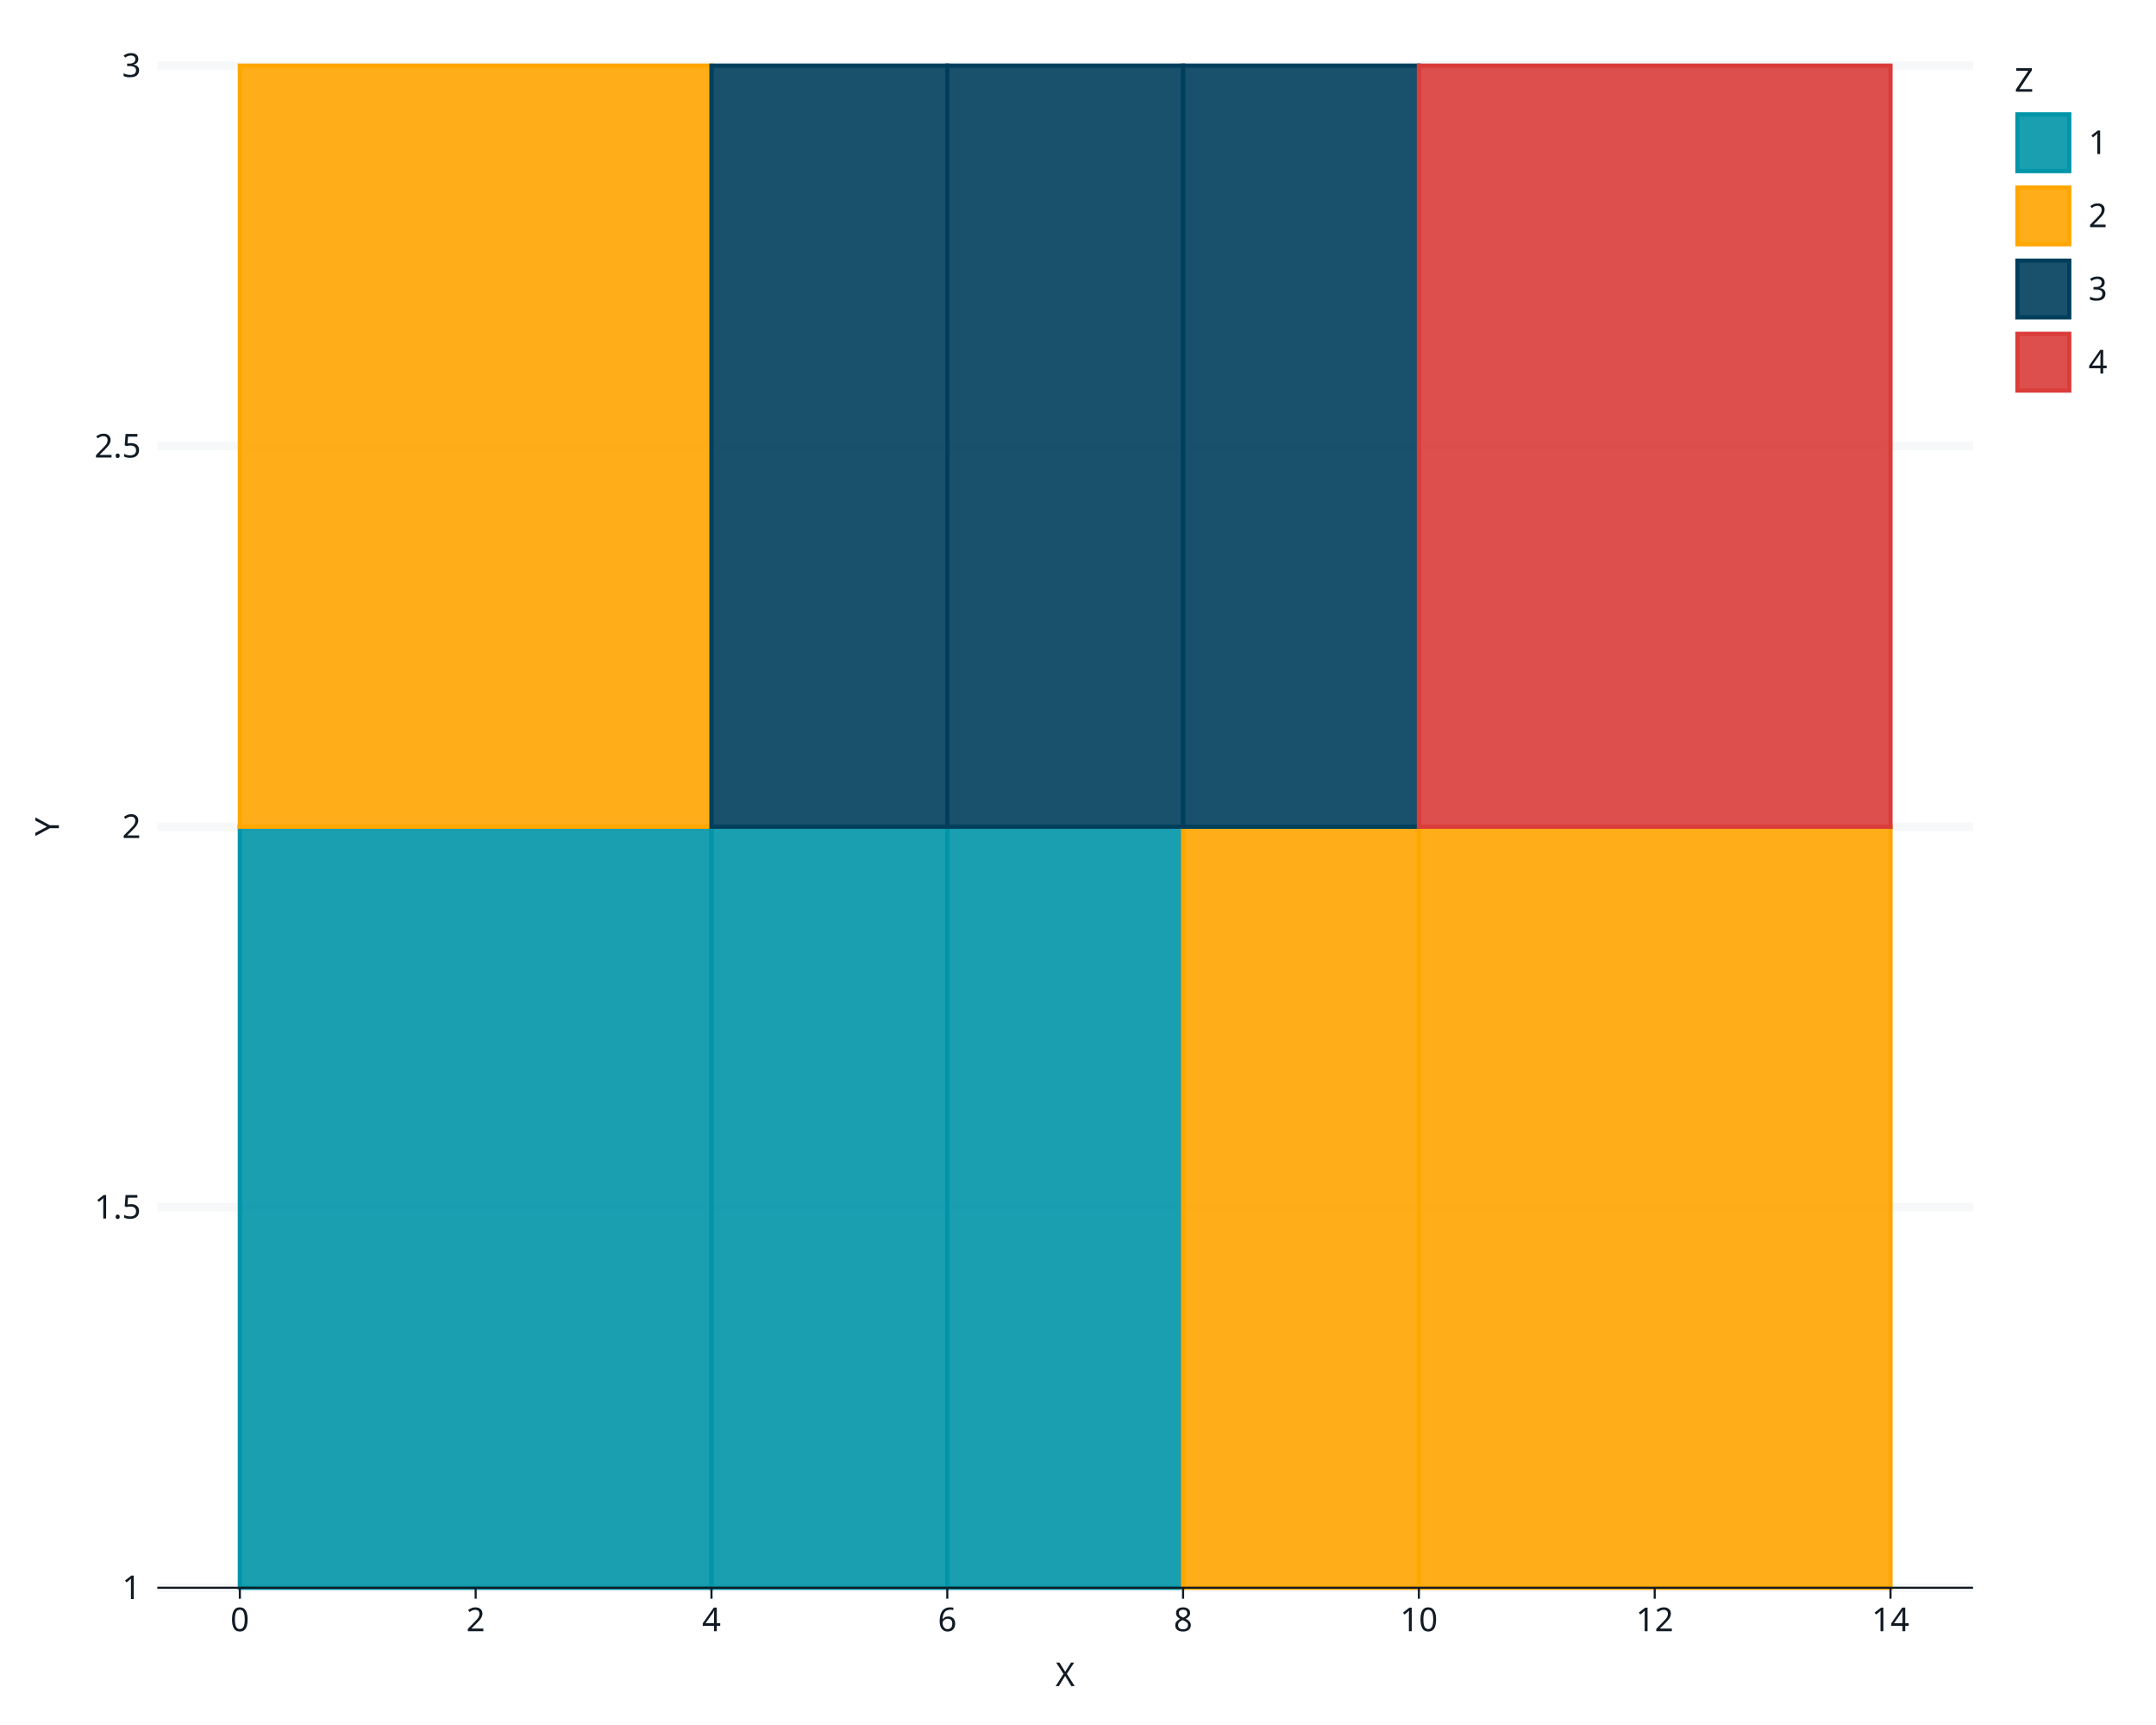
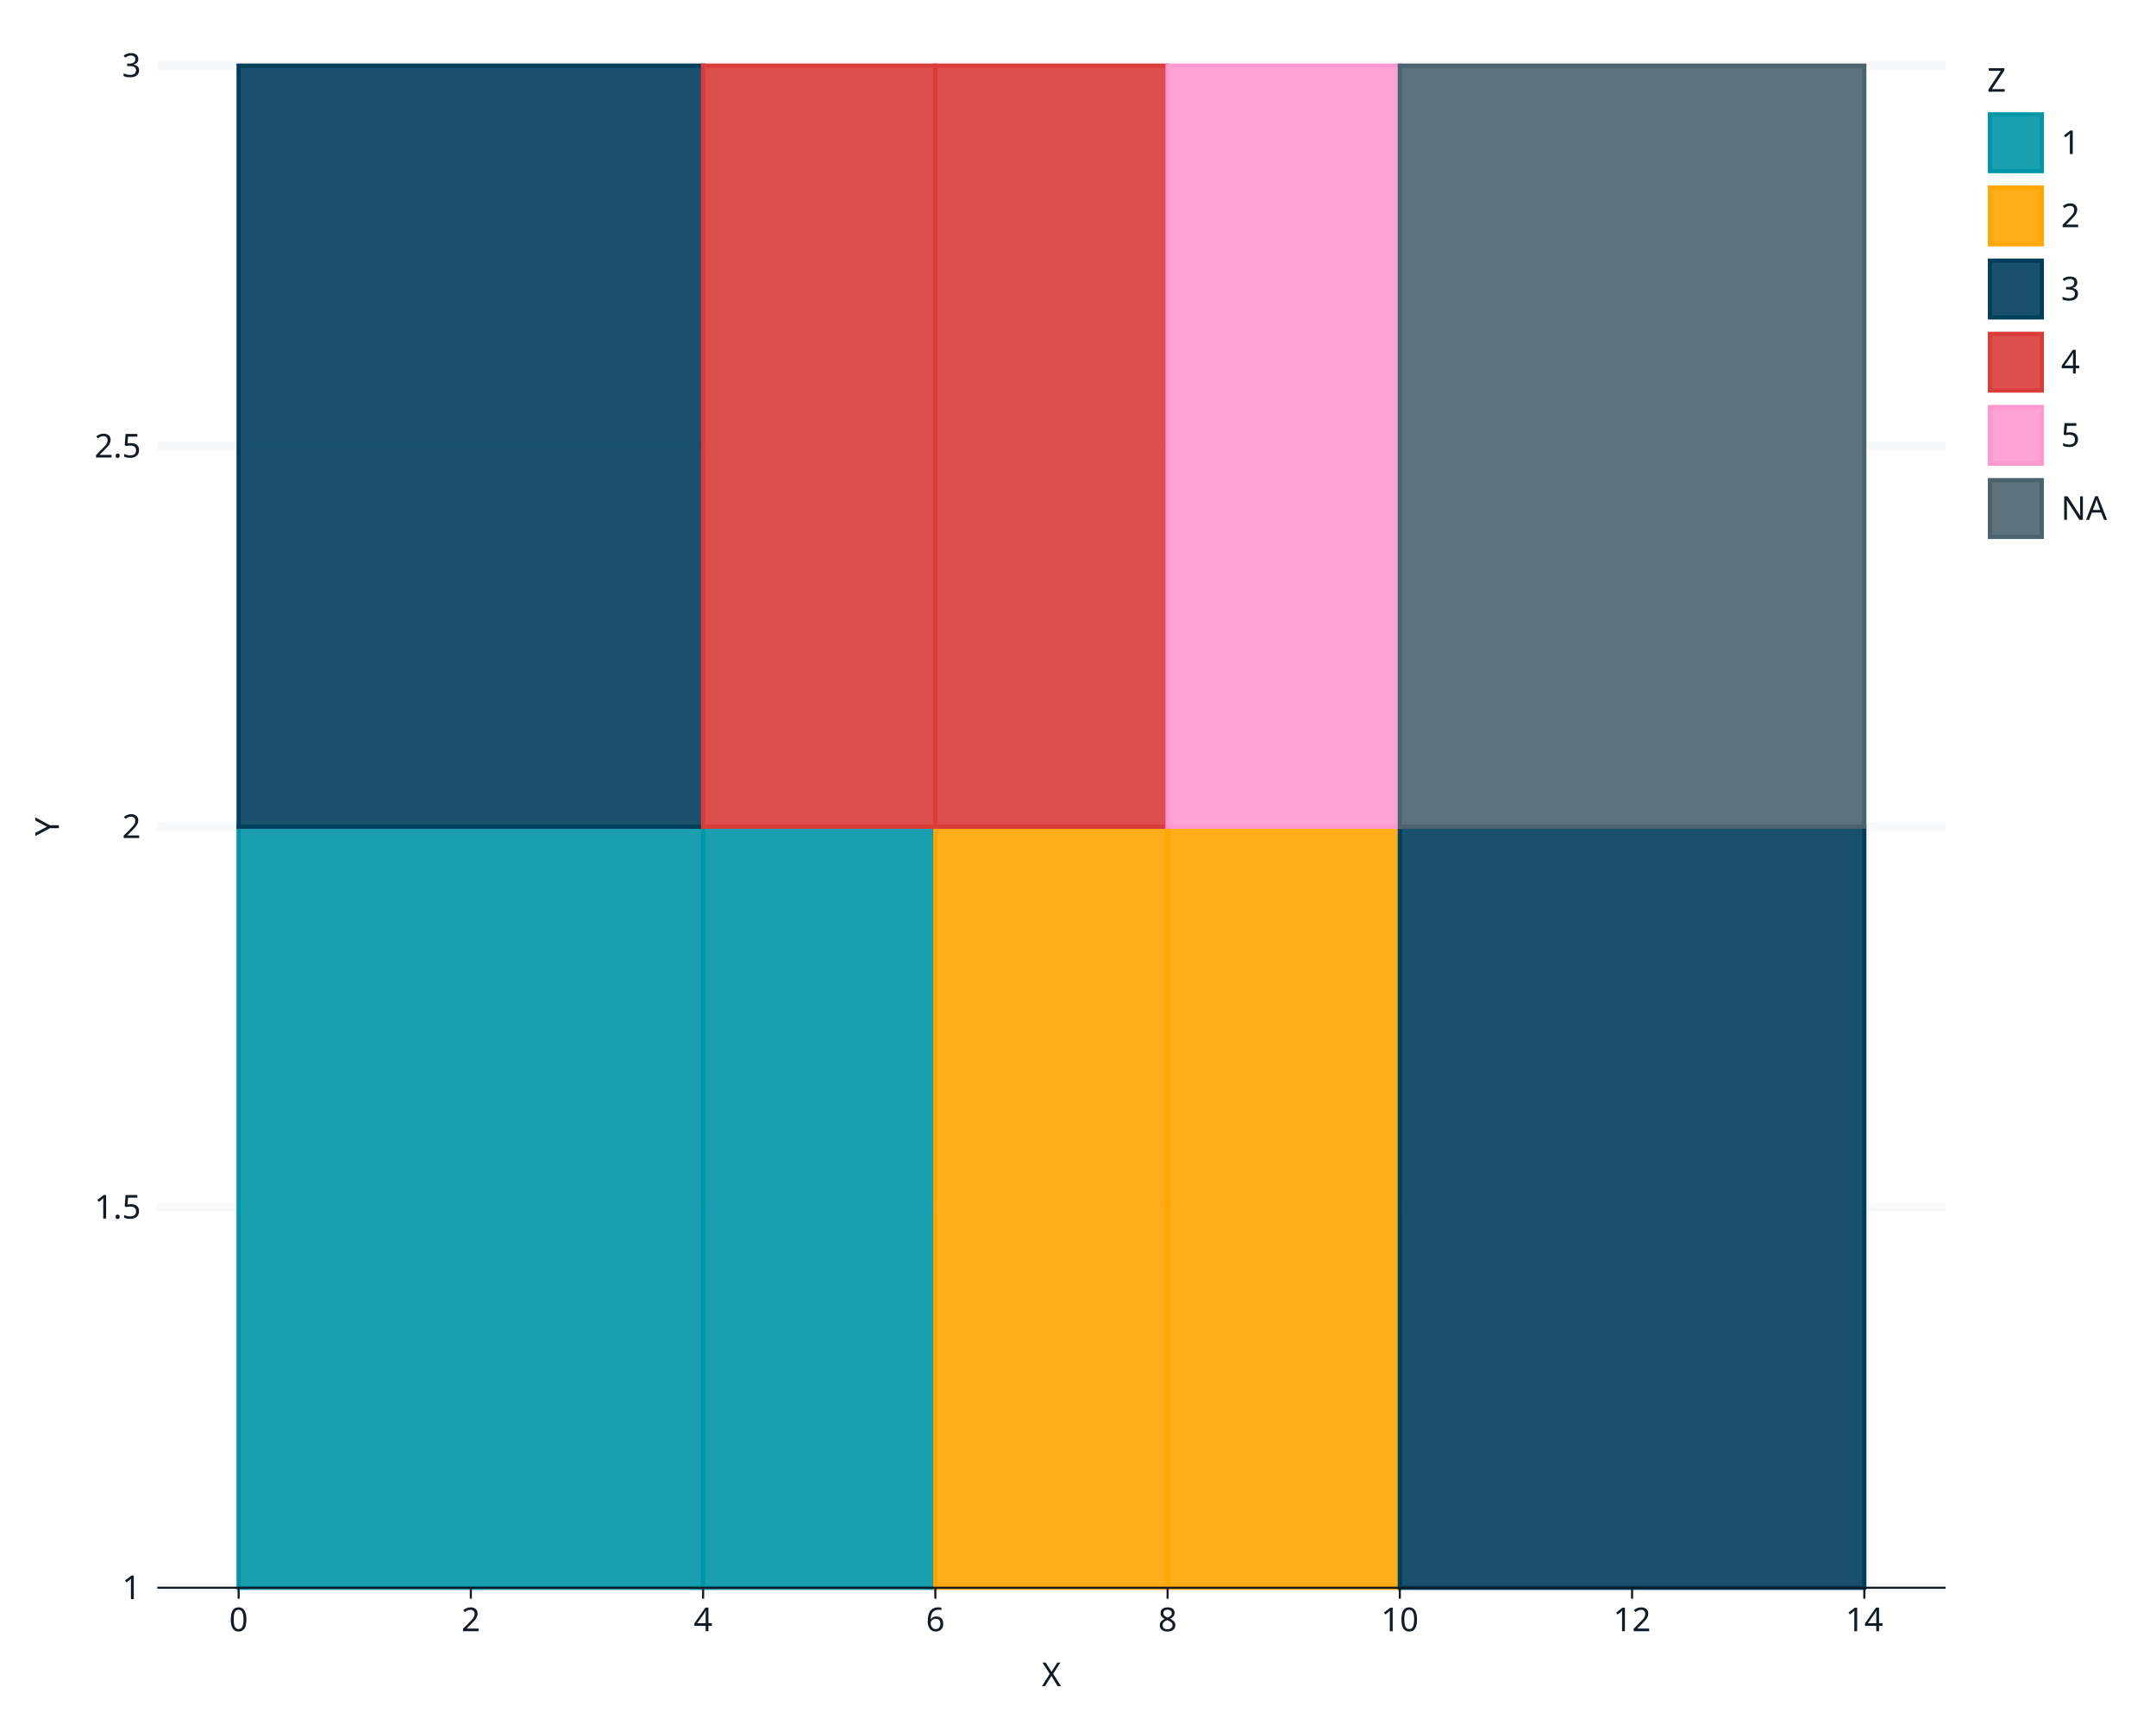
<svg xmlns="http://www.w3.org/2000/svg" class="svglite" data-engine-version="2.0" width="720.00pt" height="576.00pt" viewBox="0 0 720.00 576.00">
  <defs>
    <style type="text/css">
    .svglite line, .svglite polyline, .svglite polygon, .svglite path, .svglite rect, .svglite circle {
      fill: none;
      stroke: #000000;
      stroke-linecap: round;
      stroke-linejoin: round;
      stroke-miterlimit: 10.00;
    }
  </style>
  </defs>
  <rect width="100%" height="100%" style="stroke: none; fill: #FFFFFF;" />
  <defs>
    <clipPath id="cpMC4wMHw3MjAuMDB8MC4wMHw1NzYuMDA=">
      <rect x="0.00" y="0.00" width="720.00" height="576.00" />
    </clipPath>
  </defs>
  <g clip-path="url(#cpMC4wMHw3MjAuMDB8MC4wMHw1NzYuMDA=)">
    <rect x="0" y="0.00" width="720.00" height="576.00" style="stroke-width: 1.07; stroke: #FFFFFF; fill: #FFFFFF;" />
-     <rect x="52.54" y="21.92" width="606.35" height="508.26" style="stroke-width: 1.07; stroke: #FFFFFF; fill: #FFFFFF;" />
-     <polyline points="52.54,530.17 658.90,530.17 " style="stroke-width: 2.84; stroke: #F6F8FA; stroke-linecap: butt;" />
-     <polyline points="52.54,403.11 658.90,403.11 " style="stroke-width: 2.84; stroke: #F6F8FA; stroke-linecap: butt;" />
-     <polyline points="52.54,276.05 658.90,276.05 " style="stroke-width: 2.84; stroke: #F6F8FA; stroke-linecap: butt;" />
-     <polyline points="52.54,148.98 658.90,148.98 " style="stroke-width: 2.84; stroke: #F6F8FA; stroke-linecap: butt;" />
-     <polyline points="52.54,21.92 658.90,21.92 " style="stroke-width: 2.84; stroke: #F6F8FA; stroke-linecap: butt;" />
-     <rect x="80.10" y="276.05" width="157.49" height="254.13" style="stroke-width: 1.41; stroke: #0095A8; stroke-linecap: butt; stroke-linejoin: miter; fill: #0095A8; fill-opacity: 0.90;" />
-     <rect x="237.60" y="276.05" width="78.75" height="254.13" style="stroke-width: 1.41; stroke: #0095A8; stroke-linecap: butt; stroke-linejoin: miter; fill: #0095A8; fill-opacity: 0.90;" />
-     <rect x="316.35" y="276.05" width="78.75" height="254.13" style="stroke-width: 1.41; stroke: #0095A8; stroke-linecap: butt; stroke-linejoin: miter; fill: #0095A8; fill-opacity: 0.90;" />
-     <rect x="395.09" y="276.05" width="78.75" height="254.13" style="stroke-width: 1.41; stroke: #FFA600; stroke-linecap: butt; stroke-linejoin: miter; fill: #FFA600; fill-opacity: 0.90;" />
-     <rect x="473.84" y="276.05" width="157.49" height="254.13" style="stroke-width: 1.41; stroke: #FFA600; stroke-linecap: butt; stroke-linejoin: miter; fill: #FFA600; fill-opacity: 0.90;" />
-     <rect x="80.10" y="21.92" width="157.49" height="254.13" style="stroke-width: 1.41; stroke: #FFA600; stroke-linecap: butt; stroke-linejoin: miter; fill: #FFA600; fill-opacity: 0.90;" />
-     <rect x="237.60" y="21.92" width="78.75" height="254.13" style="stroke-width: 1.41; stroke: #003F5C; stroke-linecap: butt; stroke-linejoin: miter; fill: #003F5C; fill-opacity: 0.90;" />
-     <rect x="316.35" y="21.92" width="78.75" height="254.13" style="stroke-width: 1.41; stroke: #003F5C; stroke-linecap: butt; stroke-linejoin: miter; fill: #003F5C; fill-opacity: 0.90;" />
-     <rect x="395.09" y="21.92" width="78.75" height="254.13" style="stroke-width: 1.41; stroke: #003F5C; stroke-linecap: butt; stroke-linejoin: miter; fill: #003F5C; fill-opacity: 0.90;" />
-     <rect x="473.84" y="21.92" width="157.49" height="254.13" style="stroke-width: 1.41; stroke: #DA3C39; stroke-linecap: butt; stroke-linejoin: miter; fill: #DA3C39; fill-opacity: 0.90;" />
+     <rect x="52.54" y="21.92" width="597.19" height="508.26" style="stroke-width: 1.07; stroke: #FFFFFF; fill: #FFFFFF;" />
+     <polyline points="52.54,530.17 649.73,530.17 " style="stroke-width: 2.84; stroke: #F6F8FA; stroke-linecap: butt;" />
+     <polyline points="52.54,403.11 649.73,403.11 " style="stroke-width: 2.84; stroke: #F6F8FA; stroke-linecap: butt;" />
+     <polyline points="52.54,276.05 649.73,276.05 " style="stroke-width: 2.84; stroke: #F6F8FA; stroke-linecap: butt;" />
+     <polyline points="52.54,148.98 649.73,148.98 " style="stroke-width: 2.84; stroke: #F6F8FA; stroke-linecap: butt;" />
+     <polyline points="52.54,21.92 649.73,21.92 " style="stroke-width: 2.84; stroke: #F6F8FA; stroke-linecap: butt;" />
+     <rect x="79.69" y="276.05" width="155.11" height="254.13" style="stroke-width: 1.41; stroke: #0095A8; stroke-linecap: butt; stroke-linejoin: miter; fill: #0095A8; fill-opacity: 0.90;" />
+     <rect x="234.80" y="276.05" width="77.56" height="254.13" style="stroke-width: 1.41; stroke: #0095A8; stroke-linecap: butt; stroke-linejoin: miter; fill: #0095A8; fill-opacity: 0.90;" />
+     <rect x="312.36" y="276.05" width="77.56" height="254.13" style="stroke-width: 1.41; stroke: #FFA600; stroke-linecap: butt; stroke-linejoin: miter; fill: #FFA600; fill-opacity: 0.90;" />
+     <rect x="389.92" y="276.05" width="77.56" height="254.13" style="stroke-width: 1.41; stroke: #FFA600; stroke-linecap: butt; stroke-linejoin: miter; fill: #FFA600; fill-opacity: 0.90;" />
+     <rect x="467.47" y="276.05" width="155.11" height="254.13" style="stroke-width: 1.41; stroke: #003F5C; stroke-linecap: butt; stroke-linejoin: miter; fill: #003F5C; fill-opacity: 0.90;" />
+     <rect x="79.69" y="21.92" width="155.11" height="254.13" style="stroke-width: 1.41; stroke: #003F5C; stroke-linecap: butt; stroke-linejoin: miter; fill: #003F5C; fill-opacity: 0.90;" />
+     <rect x="234.80" y="21.92" width="77.56" height="254.13" style="stroke-width: 1.41; stroke: #DA3C39; stroke-linecap: butt; stroke-linejoin: miter; fill: #DA3C39; fill-opacity: 0.90;" />
+     <rect x="312.36" y="21.92" width="77.56" height="254.13" style="stroke-width: 1.41; stroke: #DA3C39; stroke-linecap: butt; stroke-linejoin: miter; fill: #DA3C39; fill-opacity: 0.90;" />
+     <rect x="389.92" y="21.92" width="77.56" height="254.13" style="stroke-width: 1.41; stroke: #FF98D1; stroke-linecap: butt; stroke-linejoin: miter; fill: #FF98D1; fill-opacity: 0.90;" />
+     <rect x="467.47" y="21.92" width="155.11" height="254.13" style="stroke-width: 1.41; stroke: #4B636E; stroke-linecap: butt; stroke-linejoin: miter; fill: #4B636E; fill-opacity: 0.90;" />
    <text x="47.06" y="533.96" text-anchor="end" style="font-size: 11.00px; fill: #121B24; font-family: sans;" textLength="6.12px" lengthAdjust="spacingAndGlyphs">1</text>
    <text x="47.06" y="406.89" text-anchor="end" style="font-size: 11.00px; fill: #121B24; font-family: sans;" textLength="15.29px" lengthAdjust="spacingAndGlyphs">1.5</text>
    <text x="47.06" y="279.83" text-anchor="end" style="font-size: 11.00px; fill: #121B24; font-family: sans;" textLength="6.12px" lengthAdjust="spacingAndGlyphs">2</text>
    <text x="47.06" y="152.77" text-anchor="end" style="font-size: 11.00px; fill: #121B24; font-family: sans;" textLength="15.29px" lengthAdjust="spacingAndGlyphs">2.5</text>
    <text x="47.06" y="25.70" text-anchor="end" style="font-size: 11.00px; fill: #121B24; font-family: sans;" textLength="6.12px" lengthAdjust="spacingAndGlyphs">3</text>
-     <polyline points="52.54,530.17 658.90,530.17 " style="stroke-width: 0.70; stroke: #121B24; stroke-linecap: butt;" />
-     <polyline points="80.10,533.83 80.10,530.17 " style="stroke-width: 0.70; stroke: #121B24; stroke-linecap: butt;" />
-     <polyline points="158.85,533.83 158.85,530.17 " style="stroke-width: 0.70; stroke: #121B24; stroke-linecap: butt;" />
-     <polyline points="237.60,533.83 237.60,530.17 " style="stroke-width: 0.70; stroke: #121B24; stroke-linecap: butt;" />
-     <polyline points="316.35,533.83 316.35,530.17 " style="stroke-width: 0.70; stroke: #121B24; stroke-linecap: butt;" />
-     <polyline points="395.09,533.83 395.09,530.17 " style="stroke-width: 0.70; stroke: #121B24; stroke-linecap: butt;" />
-     <polyline points="473.84,533.83 473.84,530.17 " style="stroke-width: 0.70; stroke: #121B24; stroke-linecap: butt;" />
-     <polyline points="552.59,533.83 552.59,530.17 " style="stroke-width: 0.70; stroke: #121B24; stroke-linecap: butt;" />
-     <polyline points="631.34,533.83 631.34,530.17 " style="stroke-width: 0.70; stroke: #121B24; stroke-linecap: butt;" />
-     <text x="80.10" y="544.68" text-anchor="middle" style="font-size: 11.00px; fill: #121B24; font-family: sans;" textLength="6.12px" lengthAdjust="spacingAndGlyphs">0</text>
-     <text x="158.85" y="544.68" text-anchor="middle" style="font-size: 11.00px; fill: #121B24; font-family: sans;" textLength="6.12px" lengthAdjust="spacingAndGlyphs">2</text>
-     <text x="237.60" y="544.68" text-anchor="middle" style="font-size: 11.00px; fill: #121B24; font-family: sans;" textLength="6.12px" lengthAdjust="spacingAndGlyphs">4</text>
-     <text x="316.35" y="544.68" text-anchor="middle" style="font-size: 11.00px; fill: #121B24; font-family: sans;" textLength="6.12px" lengthAdjust="spacingAndGlyphs">6</text>
-     <text x="395.09" y="544.68" text-anchor="middle" style="font-size: 11.00px; fill: #121B24; font-family: sans;" textLength="6.12px" lengthAdjust="spacingAndGlyphs">8</text>
-     <text x="473.84" y="544.68" text-anchor="middle" style="font-size: 11.00px; fill: #121B24; font-family: sans;" textLength="12.24px" lengthAdjust="spacingAndGlyphs">10</text>
-     <text x="552.59" y="544.68" text-anchor="middle" style="font-size: 11.00px; fill: #121B24; font-family: sans;" textLength="12.24px" lengthAdjust="spacingAndGlyphs">12</text>
-     <text x="631.34" y="544.68" text-anchor="middle" style="font-size: 11.00px; fill: #121B24; font-family: sans;" textLength="12.24px" lengthAdjust="spacingAndGlyphs">14</text>
-     <text x="355.72" y="563.02" text-anchor="middle" style="font-size: 11.00px; fill: #121B24; font-family: sans;" textLength="7.34px" lengthAdjust="spacingAndGlyphs">X</text>
+     <polyline points="52.54,530.17 649.73,530.17 " style="stroke-width: 0.70; stroke: #121B24; stroke-linecap: butt;" />
+     <polyline points="79.69,533.83 79.69,530.17 " style="stroke-width: 0.70; stroke: #121B24; stroke-linecap: butt;" />
+     <polyline points="157.24,533.83 157.24,530.17 " style="stroke-width: 0.70; stroke: #121B24; stroke-linecap: butt;" />
+     <polyline points="234.80,533.83 234.80,530.17 " style="stroke-width: 0.70; stroke: #121B24; stroke-linecap: butt;" />
+     <polyline points="312.36,533.83 312.36,530.17 " style="stroke-width: 0.70; stroke: #121B24; stroke-linecap: butt;" />
+     <polyline points="389.92,533.83 389.92,530.17 " style="stroke-width: 0.70; stroke: #121B24; stroke-linecap: butt;" />
+     <polyline points="467.47,533.83 467.47,530.17 " style="stroke-width: 0.70; stroke: #121B24; stroke-linecap: butt;" />
+     <polyline points="545.03,533.83 545.03,530.17 " style="stroke-width: 0.70; stroke: #121B24; stroke-linecap: butt;" />
+     <polyline points="622.59,533.83 622.59,530.17 " style="stroke-width: 0.70; stroke: #121B24; stroke-linecap: butt;" />
+     <text x="79.69" y="544.68" text-anchor="middle" style="font-size: 11.00px; fill: #121B24; font-family: sans;" textLength="6.12px" lengthAdjust="spacingAndGlyphs">0</text>
+     <text x="157.24" y="544.68" text-anchor="middle" style="font-size: 11.00px; fill: #121B24; font-family: sans;" textLength="6.12px" lengthAdjust="spacingAndGlyphs">2</text>
+     <text x="234.80" y="544.68" text-anchor="middle" style="font-size: 11.00px; fill: #121B24; font-family: sans;" textLength="6.12px" lengthAdjust="spacingAndGlyphs">4</text>
+     <text x="312.36" y="544.68" text-anchor="middle" style="font-size: 11.00px; fill: #121B24; font-family: sans;" textLength="6.12px" lengthAdjust="spacingAndGlyphs">6</text>
+     <text x="389.92" y="544.68" text-anchor="middle" style="font-size: 11.00px; fill: #121B24; font-family: sans;" textLength="6.12px" lengthAdjust="spacingAndGlyphs">8</text>
+     <text x="467.47" y="544.68" text-anchor="middle" style="font-size: 11.00px; fill: #121B24; font-family: sans;" textLength="12.24px" lengthAdjust="spacingAndGlyphs">10</text>
+     <text x="545.03" y="544.68" text-anchor="middle" style="font-size: 11.00px; fill: #121B24; font-family: sans;" textLength="12.24px" lengthAdjust="spacingAndGlyphs">12</text>
+     <text x="622.59" y="544.68" text-anchor="middle" style="font-size: 11.00px; fill: #121B24; font-family: sans;" textLength="12.24px" lengthAdjust="spacingAndGlyphs">14</text>
+     <text x="351.14" y="563.02" text-anchor="middle" style="font-size: 11.00px; fill: #121B24; font-family: sans;" textLength="7.34px" lengthAdjust="spacingAndGlyphs">X</text>
    <text transform="translate(19.67,276.05) rotate(-90)" text-anchor="middle" style="font-size: 11.00px; fill: #121B24; font-family: sans;" textLength="7.34px" lengthAdjust="spacingAndGlyphs">Y</text>
-     <rect x="664.57" y="21.92" width="33.52" height="117.65" style="stroke-width: 1.07; stroke: #FFFFFF; fill: #FFFFFF;" />
-     <text x="672.79" y="30.63" style="font-size: 11.00px; fill: #121B24; font-family: sans;" textLength="6.72px" lengthAdjust="spacingAndGlyphs">Z</text>
-     <rect x="672.79" y="37.25" width="19.18" height="20.81" style="stroke-width: 1.07; stroke: #FFFFFF; fill: #FFFFFF;" />
-     <rect x="673.72" y="38.19" width="17.31" height="18.94" style="stroke-width: 1.41; stroke: #0095A8; stroke-linecap: butt; stroke-linejoin: miter; fill: #0095A8; fill-opacity: 0.90;" />
-     <rect x="672.79" y="61.68" width="19.18" height="20.81" style="stroke-width: 1.07; stroke: #FFFFFF; fill: #FFFFFF;" />
-     <rect x="673.72" y="62.62" width="17.31" height="18.94" style="stroke-width: 1.41; stroke: #FFA600; stroke-linecap: butt; stroke-linejoin: miter; fill: #FFA600; fill-opacity: 0.90;" />
-     <rect x="672.79" y="86.11" width="19.18" height="20.81" style="stroke-width: 1.07; stroke: #FFFFFF; fill: #FFFFFF;" />
-     <rect x="673.72" y="87.04" width="17.31" height="18.94" style="stroke-width: 1.41; stroke: #003F5C; stroke-linecap: butt; stroke-linejoin: miter; fill: #003F5C; fill-opacity: 0.90;" />
-     <rect x="672.79" y="110.54" width="19.18" height="20.81" style="stroke-width: 1.07; stroke: #FFFFFF; fill: #FFFFFF;" />
-     <rect x="673.72" y="111.47" width="17.31" height="18.94" style="stroke-width: 1.41; stroke: #DA3C39; stroke-linecap: butt; stroke-linejoin: miter; fill: #DA3C39; fill-opacity: 0.90;" />
-     <text x="697.44" y="51.44" style="font-size: 11.00px; fill: #121B24; font-family: sans;" textLength="6.12px" lengthAdjust="spacingAndGlyphs">1</text>
-     <text x="697.44" y="75.87" style="font-size: 11.00px; fill: #121B24; font-family: sans;" textLength="6.12px" lengthAdjust="spacingAndGlyphs">2</text>
-     <text x="697.44" y="100.30" style="font-size: 11.00px; fill: #121B24; font-family: sans;" textLength="6.12px" lengthAdjust="spacingAndGlyphs">3</text>
-     <text x="697.44" y="124.73" style="font-size: 11.00px; fill: #121B24; font-family: sans;" textLength="6.12px" lengthAdjust="spacingAndGlyphs">4</text>
+     <rect x="655.40" y="21.92" width="42.68" height="166.51" style="stroke-width: 1.07; stroke: #FFFFFF; fill: #FFFFFF;" />
+     <text x="663.62" y="30.63" style="font-size: 11.00px; fill: #121B24; font-family: sans;" textLength="6.72px" lengthAdjust="spacingAndGlyphs">Z</text>
+     <rect x="663.62" y="37.25" width="19.18" height="20.81" style="stroke-width: 1.07; stroke: #FFFFFF; fill: #FFFFFF;" />
+     <rect x="664.55" y="38.19" width="17.31" height="18.94" style="stroke-width: 1.41; stroke: #0095A8; stroke-linecap: butt; stroke-linejoin: miter; fill: #0095A8; fill-opacity: 0.90;" />
+     <rect x="663.62" y="61.68" width="19.18" height="20.81" style="stroke-width: 1.07; stroke: #FFFFFF; fill: #FFFFFF;" />
+     <rect x="664.55" y="62.62" width="17.31" height="18.94" style="stroke-width: 1.41; stroke: #FFA600; stroke-linecap: butt; stroke-linejoin: miter; fill: #FFA600; fill-opacity: 0.90;" />
+     <rect x="663.62" y="86.11" width="19.18" height="20.81" style="stroke-width: 1.07; stroke: #FFFFFF; fill: #FFFFFF;" />
+     <rect x="664.55" y="87.04" width="17.31" height="18.94" style="stroke-width: 1.41; stroke: #003F5C; stroke-linecap: butt; stroke-linejoin: miter; fill: #003F5C; fill-opacity: 0.90;" />
+     <rect x="663.62" y="110.54" width="19.18" height="20.81" style="stroke-width: 1.07; stroke: #FFFFFF; fill: #FFFFFF;" />
+     <rect x="664.55" y="111.47" width="17.31" height="18.94" style="stroke-width: 1.41; stroke: #DA3C39; stroke-linecap: butt; stroke-linejoin: miter; fill: #DA3C39; fill-opacity: 0.90;" />
+     <rect x="663.62" y="134.97" width="19.18" height="20.81" style="stroke-width: 1.07; stroke: #FFFFFF; fill: #FFFFFF;" />
+     <rect x="664.55" y="135.90" width="17.31" height="18.94" style="stroke-width: 1.41; stroke: #FF98D1; stroke-linecap: butt; stroke-linejoin: miter; fill: #FF98D1; fill-opacity: 0.90;" />
+     <rect x="663.62" y="159.40" width="19.18" height="20.81" style="stroke-width: 1.07; stroke: #FFFFFF; fill: #FFFFFF;" />
+     <rect x="664.55" y="160.33" width="17.31" height="18.94" style="stroke-width: 1.41; stroke: #4B636E; stroke-linecap: butt; stroke-linejoin: miter; fill: #4B636E; fill-opacity: 0.90;" />
+     <text x="688.28" y="51.44" style="font-size: 11.00px; fill: #121B24; font-family: sans;" textLength="6.12px" lengthAdjust="spacingAndGlyphs">1</text>
+     <text x="688.28" y="75.87" style="font-size: 11.00px; fill: #121B24; font-family: sans;" textLength="6.12px" lengthAdjust="spacingAndGlyphs">2</text>
+     <text x="688.28" y="100.30" style="font-size: 11.00px; fill: #121B24; font-family: sans;" textLength="6.12px" lengthAdjust="spacingAndGlyphs">3</text>
+     <text x="688.28" y="124.73" style="font-size: 11.00px; fill: #121B24; font-family: sans;" textLength="6.12px" lengthAdjust="spacingAndGlyphs">4</text>
+     <text x="688.28" y="149.16" style="font-size: 11.00px; fill: #121B24; font-family: sans;" textLength="6.12px" lengthAdjust="spacingAndGlyphs">5</text>
+     <text x="688.28" y="173.59" style="font-size: 11.00px; fill: #121B24; font-family: sans;" textLength="15.29px" lengthAdjust="spacingAndGlyphs">NA</text>
  </g>
</svg>
